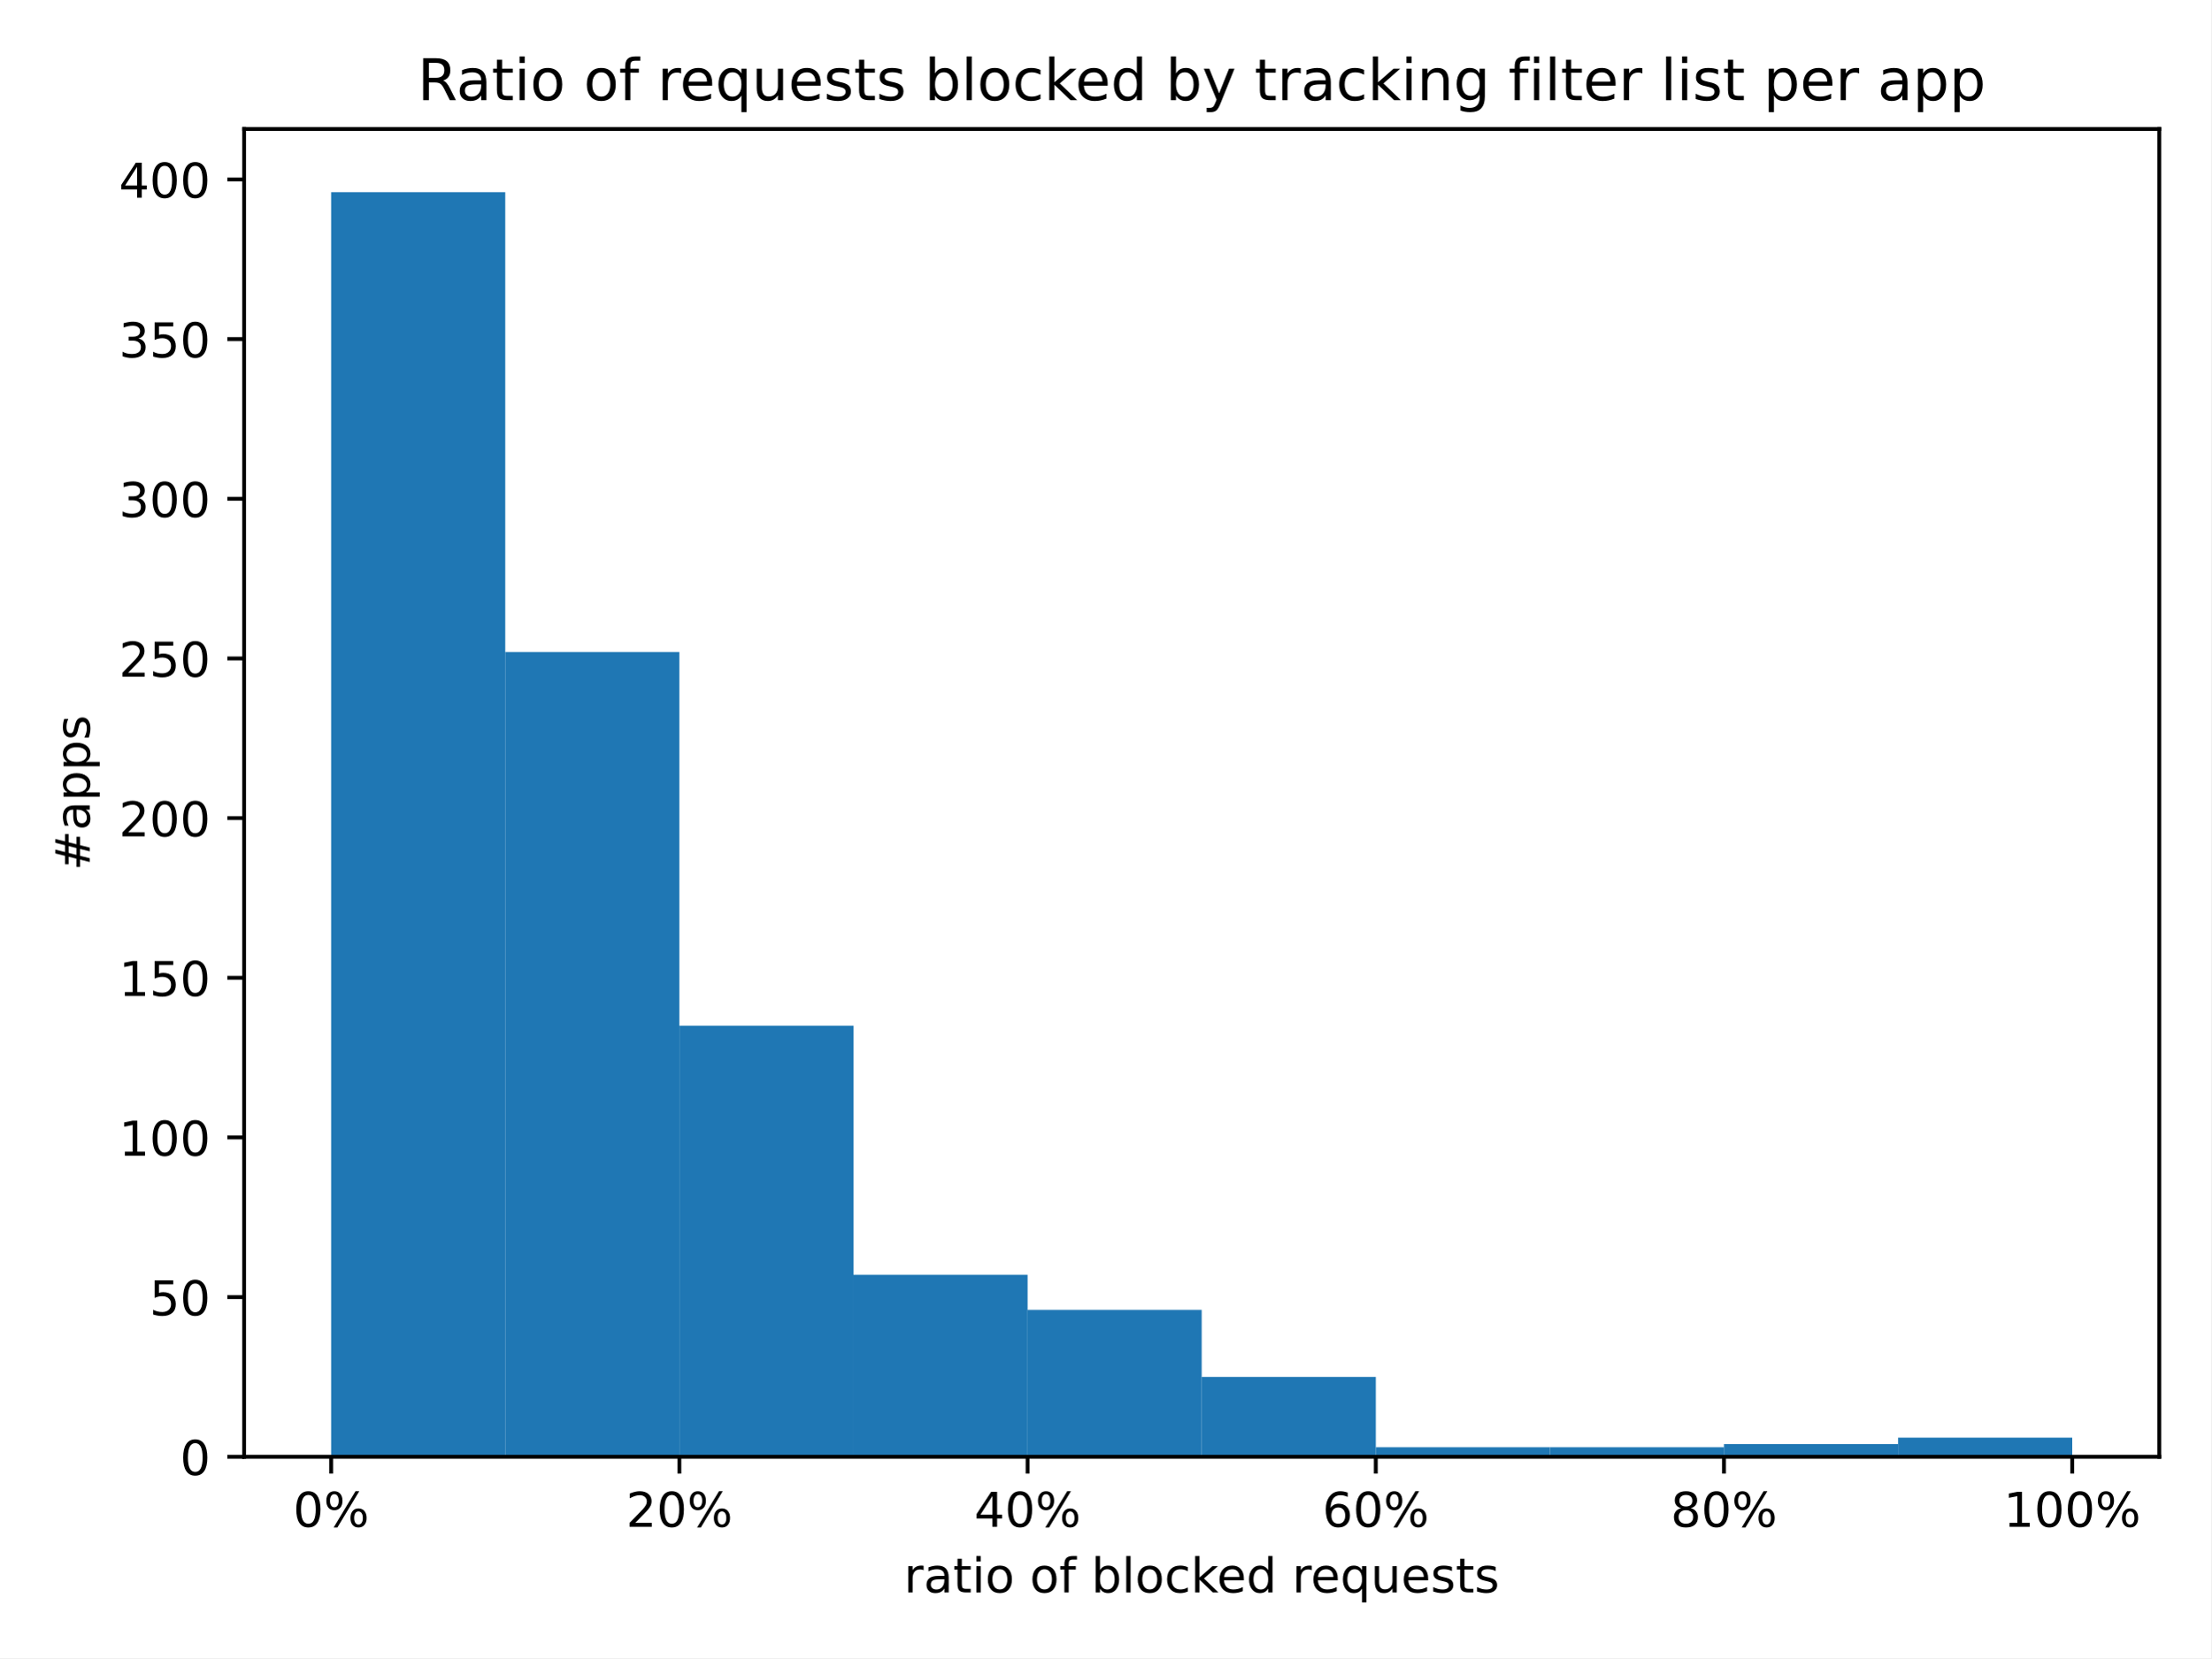
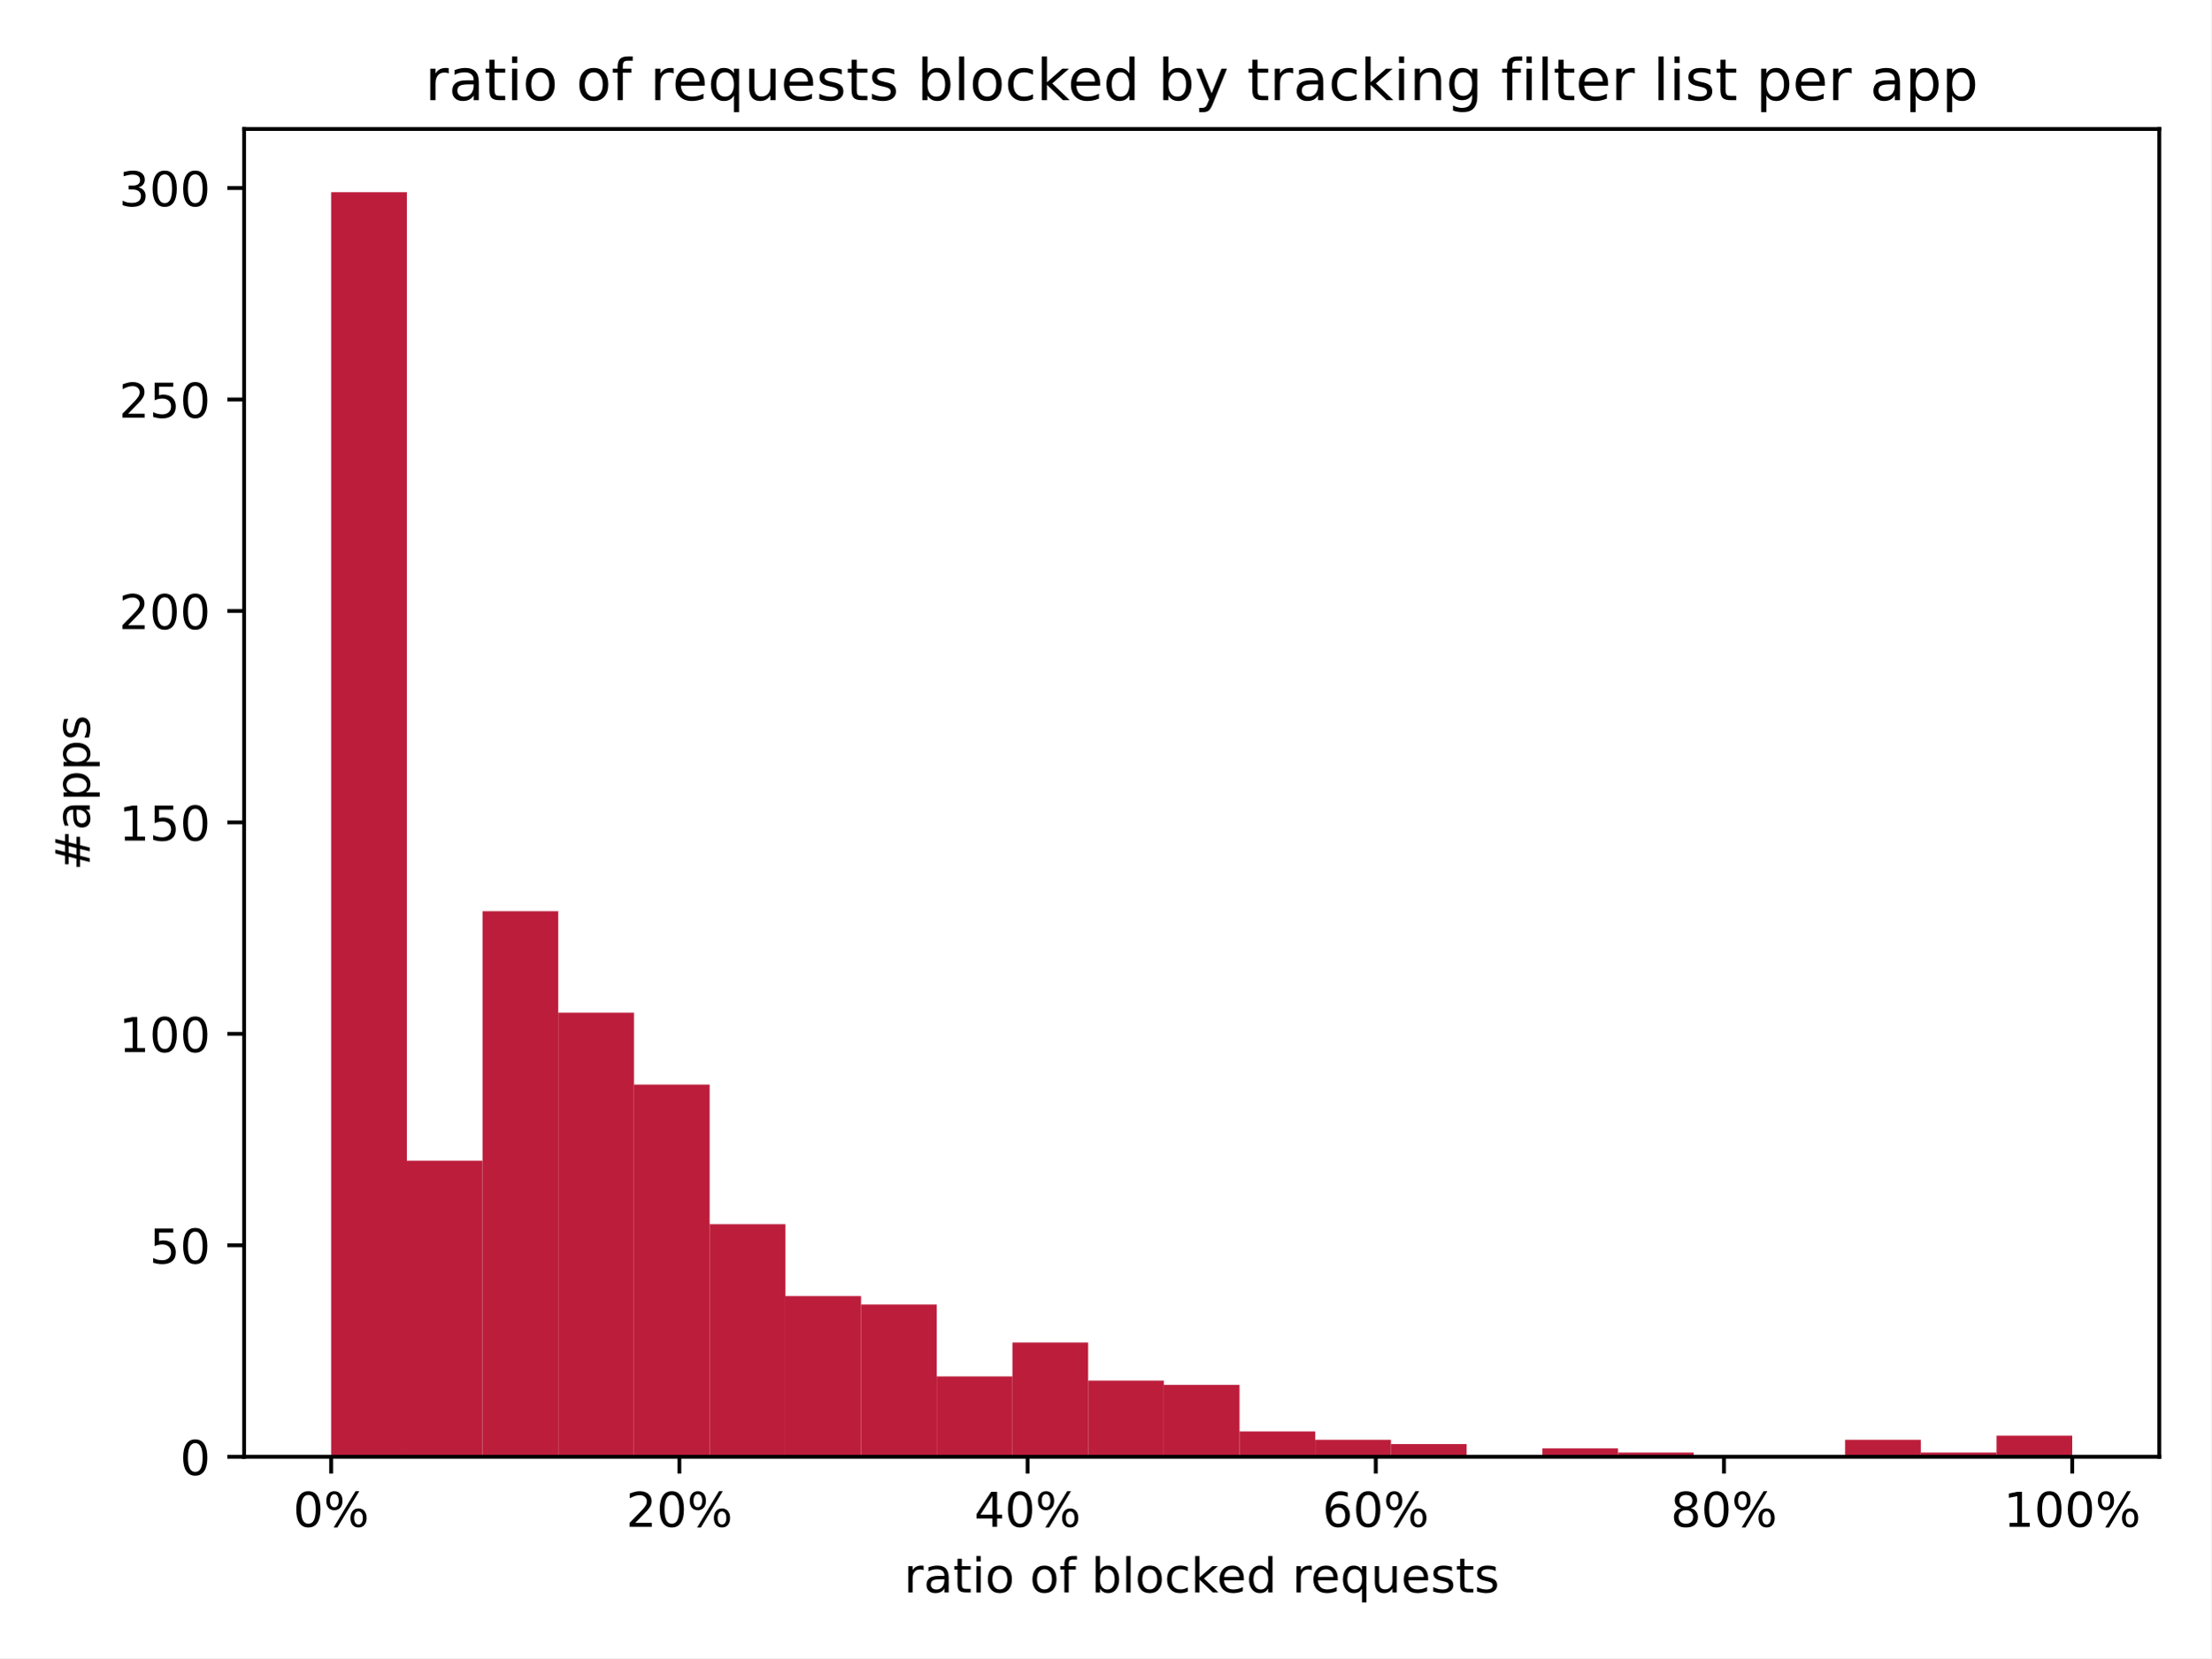
<svg xmlns="http://www.w3.org/2000/svg" xmlns:xlink="http://www.w3.org/1999/xlink" height="345.6pt" version="1.1" viewBox="0 0 460.8 345.6" width="460.8pt">
  <defs>
    <style type="text/css">*{stroke-linecap:butt;stroke-linejoin:round;}</style>
  </defs>
  <g id="figure_1">
    <g id="patch_1">
      <path d="M 0 345.6  L 460.8 345.6  L 460.8 0  L 0 0  z " style="fill:#ffffff;" />
    </g>
    <g id="axes_1">
      <g id="patch_2">
        <path d="M 50.87 303.64  L 450 303.64  L 450 26.88  L 50.87 26.88  z " style="fill:#ffffff;" />
      </g>
      <g id="patch_3">
-         <path clip-path="url(#p0188bad465)" d="M 69.012 303.64  L 105.297 303.64  L 105.297 40.059  L 69.012 40.059  z " style="fill:#1f77b4;" />
+         <path clip-path="url(#pf47e628eb0)" d="M 69.012 303.64  L 84.788 303.64  L 84.788 40.059  L 69.012 40.059  z " style="fill:#bc1d3b;" />
      </g>
      <g id="patch_4">
-         <path clip-path="url(#p0188bad465)" d="M 105.297 303.64  L 141.581 303.64  L 141.581 135.907  L 105.297 135.907  z " style="fill:#1f77b4;" />
+         <path clip-path="url(#pf47e628eb0)" d="M 84.788 303.64  L 100.564 303.64  L 100.564 241.932  L 84.788 241.932  z " style="fill:#bc1d3b;" />
      </g>
      <g id="patch_5">
-         <path clip-path="url(#p0188bad465)" d="M 141.581 303.64  L 177.866 303.64  L 177.866 213.783  L 141.581 213.783  z " style="fill:#1f77b4;" />
+         <path clip-path="url(#pf47e628eb0)" d="M 100.564 303.64  L 116.34 303.64  L 116.34 189.921  L 100.564 189.921  z " style="fill:#bc1d3b;" />
      </g>
      <g id="patch_6">
-         <path clip-path="url(#p0188bad465)" d="M 177.866 303.64  L 214.15 303.64  L 214.15 265.7  L 177.866 265.7  z " style="fill:#1f77b4;" />
+         <path clip-path="url(#pf47e628eb0)" d="M 116.34 303.64  L 132.116 303.64  L 132.116 211.078  L 116.34 211.078  z " style="fill:#bc1d3b;" />
      </g>
      <g id="patch_7">
-         <path clip-path="url(#p0188bad465)" d="M 214.15 303.64  L 250.435 303.64  L 250.435 273.022  L 214.15 273.022  z " style="fill:#1f77b4;" />
+         <path clip-path="url(#pf47e628eb0)" d="M 132.116 303.64  L 147.892 303.64  L 147.892 226.064  L 132.116 226.064  z " style="fill:#bc1d3b;" />
      </g>
      <g id="patch_8">
-         <path clip-path="url(#p0188bad465)" d="M 250.435 303.64  L 286.72 303.64  L 286.72 287  L 250.435 287  z " style="fill:#1f77b4;" />
+         <path clip-path="url(#pf47e628eb0)" d="M 147.892 303.64  L 163.668 303.64  L 163.668 255.155  L 147.892 255.155  z " style="fill:#bc1d3b;" />
      </g>
      <g id="patch_9">
-         <path clip-path="url(#p0188bad465)" d="M 286.72 303.64  L 323.004 303.64  L 323.004 301.643  L 286.72 301.643  z " style="fill:#1f77b4;" />
+         <path clip-path="url(#pf47e628eb0)" d="M 163.668 303.64  L 179.443 303.64  L 179.443 270.141  L 163.668 270.141  z " style="fill:#bc1d3b;" />
      </g>
      <g id="patch_10">
-         <path clip-path="url(#p0188bad465)" d="M 323.004 303.64  L 359.289 303.64  L 359.289 301.643  L 323.004 301.643  z " style="fill:#1f77b4;" />
+         <path clip-path="url(#pf47e628eb0)" d="M 179.443 303.64  L 195.219 303.64  L 195.219 271.905  L 179.443 271.905  z " style="fill:#bc1d3b;" />
      </g>
      <g id="patch_11">
-         <path clip-path="url(#p0188bad465)" d="M 359.289 303.64  L 395.573 303.64  L 395.573 300.978  L 359.289 300.978  z " style="fill:#1f77b4;" />
+         <path clip-path="url(#pf47e628eb0)" d="M 195.219 303.64  L 210.995 303.64  L 210.995 286.891  L 195.219 286.891  z " style="fill:#bc1d3b;" />
      </g>
      <g id="patch_12">
-         <path clip-path="url(#p0188bad465)" d="M 395.573 303.64  L 431.858 303.64  L 431.858 299.646  L 395.573 299.646  z " style="fill:#1f77b4;" />
+         <path clip-path="url(#pf47e628eb0)" d="M 210.995 303.64  L 226.771 303.64  L 226.771 279.838  L 210.995 279.838  z " style="fill:#bc1d3b;" />
+       </g>
+       <g id="patch_13">
+         <path clip-path="url(#pf47e628eb0)" d="M 226.771 303.64  L 242.547 303.64  L 242.547 287.772  L 226.771 287.772  z " style="fill:#bc1d3b;" />
+       </g>
+       <g id="patch_14">
+         <path clip-path="url(#pf47e628eb0)" d="M 242.547 303.64  L 258.323 303.64  L 258.323 288.654  L 242.547 288.654  z " style="fill:#bc1d3b;" />
+       </g>
+       <g id="patch_15">
+         <path clip-path="url(#pf47e628eb0)" d="M 258.323 303.64  L 274.099 303.64  L 274.099 298.351  L 258.323 298.351  z " style="fill:#bc1d3b;" />
+       </g>
+       <g id="patch_16">
+         <path clip-path="url(#pf47e628eb0)" d="M 274.099 303.64  L 289.875 303.64  L 289.875 300.114  L 274.099 300.114  z " style="fill:#bc1d3b;" />
+       </g>
+       <g id="patch_17">
+         <path clip-path="url(#pf47e628eb0)" d="M 289.875 303.64  L 305.651 303.64  L 305.651 300.995  L 289.875 300.995  z " style="fill:#bc1d3b;" />
+       </g>
+       <g id="patch_18">
+         <path clip-path="url(#pf47e628eb0)" d="M 305.651 303.64  L 321.427 303.64  L 321.427 303.64  L 305.651 303.64  z " style="fill:#bc1d3b;" />
+       </g>
+       <g id="patch_19">
+         <path clip-path="url(#pf47e628eb0)" d="M 321.427 303.64  L 337.202 303.64  L 337.202 301.877  L 321.427 301.877  z " style="fill:#bc1d3b;" />
+       </g>
+       <g id="patch_20">
+         <path clip-path="url(#pf47e628eb0)" d="M 337.202 303.64  L 352.978 303.64  L 352.978 302.758  L 337.202 302.758  z " style="fill:#bc1d3b;" />
+       </g>
+       <g id="patch_21">
+         <path clip-path="url(#pf47e628eb0)" d="M 352.978 303.64  L 368.754 303.64  L 368.754 303.64  L 352.978 303.64  z " style="fill:#bc1d3b;" />
+       </g>
+       <g id="patch_22">
+         <path clip-path="url(#pf47e628eb0)" d="M 368.754 303.64  L 384.53 303.64  L 384.53 303.64  L 368.754 303.64  z " style="fill:#bc1d3b;" />
+       </g>
+       <g id="patch_23">
+         <path clip-path="url(#pf47e628eb0)" d="M 384.53 303.64  L 400.306 303.64  L 400.306 300.114  L 384.53 300.114  z " style="fill:#bc1d3b;" />
+       </g>
+       <g id="patch_24">
+         <path clip-path="url(#pf47e628eb0)" d="M 400.306 303.64  L 416.082 303.64  L 416.082 302.758  L 400.306 302.758  z " style="fill:#bc1d3b;" />
+       </g>
+       <g id="patch_25">
+         <path clip-path="url(#pf47e628eb0)" d="M 416.082 303.64  L 431.858 303.64  L 431.858 299.232  L 416.082 299.232  z " style="fill:#bc1d3b;" />
      </g>
      <g id="matplotlib.axis_1">
        <g id="xtick_1">
          <g id="line2d_1">
            <defs>
-               <path d="M 0 0  L 0 3.5  " id="m9b10b5b850" style="stroke:#000000;stroke-width:0.8;" />
+               <path d="M 0 0  L 0 3.5  " id="m66aa69ef40" style="stroke:#000000;stroke-width:0.8;" />
            </defs>
            <g>
-               <use style="stroke:#000000;stroke-width:0.8;" x="69.012" xlink:href="#m9b10b5b850" y="303.64" />
+               <use style="stroke:#000000;stroke-width:0.8;" x="69.012" xlink:href="#m66aa69ef40" y="303.64" />
            </g>
          </g>
          <g id="text_1">
            <g transform="translate(61.08024 318.2384)scale(0.1 -0.1)">
              <defs>
                <path d="M 2034 4250  Q 1547 4250 1301 3770  Q 1056 3291 1056 2328  Q 1056 1369 1301 889  Q 1547 409 2034 409  Q 2525 409 2770 889  Q 3016 1369 3016 2328  Q 3016 3291 2770 3770  Q 2525 4250 2034 4250  z M 2034 4750  Q 2819 4750 3233 4129  Q 3647 3509 3647 2328  Q 3647 1150 3233 529  Q 2819 -91 2034 -91  Q 1250 -91 836 529  Q 422 1150 422 2328  Q 422 3509 836 4129  Q 1250 4750 2034 4750  z " id="DejaVuSans-30" transform="scale(0.015625)" />
                <path d="M 4653 2053  Q 4381 2053 4226 1822  Q 4072 1591 4072 1178  Q 4072 772 4226 539  Q 4381 306 4653 306  Q 4919 306 5073 539  Q 5228 772 5228 1178  Q 5228 1588 5073 1820  Q 4919 2053 4653 2053  z M 4653 2450  Q 5147 2450 5437 2106  Q 5728 1763 5728 1178  Q 5728 594 5436 251  Q 5144 -91 4653 -91  Q 4153 -91 3862 251  Q 3572 594 3572 1178  Q 3572 1766 3864 2108  Q 4156 2450 4653 2450  z M 1428 4353  Q 1159 4353 1004 4120  Q 850 3888 850 3481  Q 850 3069 1003 2837  Q 1156 2606 1428 2606  Q 1700 2606 1854 2837  Q 2009 3069 2009 3481  Q 2009 3884 1853 4118  Q 1697 4353 1428 4353  z M 4250 4750  L 4750 4750  L 1831 -91  L 1331 -91  L 4250 4750  z M 1428 4750  Q 1922 4750 2215 4408  Q 2509 4066 2509 3481  Q 2509 2891 2217 2550  Q 1925 2209 1428 2209  Q 931 2209 642 2551  Q 353 2894 353 3481  Q 353 4063 643 4406  Q 934 4750 1428 4750  z " id="DejaVuSans-25" transform="scale(0.015625)" />
              </defs>
              <use xlink:href="#DejaVuSans-30" />
              <use x="63.623" xlink:href="#DejaVuSans-25" />
            </g>
          </g>
        </g>
        <g id="xtick_2">
          <g id="line2d_2">
            <g>
-               <use style="stroke:#000000;stroke-width:0.8;" x="141.581" xlink:href="#m9b10b5b850" y="303.64" />
+               <use style="stroke:#000000;stroke-width:0.8;" x="141.581" xlink:href="#m66aa69ef40" y="303.64" />
            </g>
          </g>
          <g id="text_2">
            <g transform="translate(130.4681 318.2384)scale(0.1 -0.1)">
              <defs>
                <path d="M 1228 531  L 3431 531  L 3431 0  L 469 0  L 469 531  Q 828 903 1448 1529  Q 2069 2156 2228 2338  Q 2531 2678 2651 2914  Q 2772 3150 2772 3378  Q 2772 3750 2511 3984  Q 2250 4219 1831 4219  Q 1534 4219 1204 4116  Q 875 4013 500 3803  L 500 4441  Q 881 4594 1212 4672  Q 1544 4750 1819 4750  Q 2544 4750 2975 4387  Q 3406 4025 3406 3419  Q 3406 3131 3298 2873  Q 3191 2616 2906 2266  Q 2828 2175 2409 1742  Q 1991 1309 1228 531  z " id="DejaVuSans-32" transform="scale(0.015625)" />
              </defs>
              <use xlink:href="#DejaVuSans-32" />
              <use x="63.623" xlink:href="#DejaVuSans-30" />
              <use x="127.246" xlink:href="#DejaVuSans-25" />
            </g>
          </g>
        </g>
        <g id="xtick_3">
          <g id="line2d_3">
            <g>
-               <use style="stroke:#000000;stroke-width:0.8;" x="214.15" xlink:href="#m9b10b5b850" y="303.64" />
+               <use style="stroke:#000000;stroke-width:0.8;" x="214.15" xlink:href="#m66aa69ef40" y="303.64" />
            </g>
          </g>
          <g id="text_3">
            <g transform="translate(203.0372 318.2384)scale(0.1 -0.1)">
              <defs>
                <path d="M 2419 4116  L 825 1625  L 2419 1625  L 2419 4116  z M 2253 4666  L 3047 4666  L 3047 1625  L 3713 1625  L 3713 1100  L 3047 1100  L 3047 0  L 2419 0  L 2419 1100  L 313 1100  L 313 1709  L 2253 4666  z " id="DejaVuSans-34" transform="scale(0.015625)" />
              </defs>
              <use xlink:href="#DejaVuSans-34" />
              <use x="63.623" xlink:href="#DejaVuSans-30" />
              <use x="127.246" xlink:href="#DejaVuSans-25" />
            </g>
          </g>
        </g>
        <g id="xtick_4">
          <g id="line2d_4">
            <g>
-               <use style="stroke:#000000;stroke-width:0.8;" x="286.72" xlink:href="#m9b10b5b850" y="303.64" />
+               <use style="stroke:#000000;stroke-width:0.8;" x="286.72" xlink:href="#m66aa69ef40" y="303.64" />
            </g>
          </g>
          <g id="text_4">
            <g transform="translate(275.6063 318.2384)scale(0.1 -0.1)">
              <defs>
                <path d="M 2113 2584  Q 1688 2584 1439 2293  Q 1191 2003 1191 1497  Q 1191 994 1439 701  Q 1688 409 2113 409  Q 2538 409 2786 701  Q 3034 994 3034 1497  Q 3034 2003 2786 2293  Q 2538 2584 2113 2584  z M 3366 4563  L 3366 3988  Q 3128 4100 2886 4159  Q 2644 4219 2406 4219  Q 1781 4219 1451 3797  Q 1122 3375 1075 2522  Q 1259 2794 1537 2939  Q 1816 3084 2150 3084  Q 2853 3084 3261 2657  Q 3669 2231 3669 1497  Q 3669 778 3244 343  Q 2819 -91 2113 -91  Q 1303 -91 875 529  Q 447 1150 447 2328  Q 447 3434 972 4092  Q 1497 4750 2381 4750  Q 2619 4750 2861 4703  Q 3103 4656 3366 4563  z " id="DejaVuSans-36" transform="scale(0.015625)" />
              </defs>
              <use xlink:href="#DejaVuSans-36" />
              <use x="63.623" xlink:href="#DejaVuSans-30" />
              <use x="127.246" xlink:href="#DejaVuSans-25" />
            </g>
          </g>
        </g>
        <g id="xtick_5">
          <g id="line2d_5">
            <g>
-               <use style="stroke:#000000;stroke-width:0.8;" x="359.289" xlink:href="#m9b10b5b850" y="303.64" />
+               <use style="stroke:#000000;stroke-width:0.8;" x="359.289" xlink:href="#m66aa69ef40" y="303.64" />
            </g>
          </g>
          <g id="text_5">
            <g transform="translate(348.1754 318.2384)scale(0.1 -0.1)">
              <defs>
                <path d="M 2034 2216  Q 1584 2216 1326 1975  Q 1069 1734 1069 1313  Q 1069 891 1326 650  Q 1584 409 2034 409  Q 2484 409 2743 651  Q 3003 894 3003 1313  Q 3003 1734 2745 1975  Q 2488 2216 2034 2216  z M 1403 2484  Q 997 2584 770 2862  Q 544 3141 544 3541  Q 544 4100 942 4425  Q 1341 4750 2034 4750  Q 2731 4750 3128 4425  Q 3525 4100 3525 3541  Q 3525 3141 3298 2862  Q 3072 2584 2669 2484  Q 3125 2378 3379 2068  Q 3634 1759 3634 1313  Q 3634 634 3220 271  Q 2806 -91 2034 -91  Q 1263 -91 848 271  Q 434 634 434 1313  Q 434 1759 690 2068  Q 947 2378 1403 2484  z M 1172 3481  Q 1172 3119 1398 2916  Q 1625 2713 2034 2713  Q 2441 2713 2670 2916  Q 2900 3119 2900 3481  Q 2900 3844 2670 4047  Q 2441 4250 2034 4250  Q 1625 4250 1398 4047  Q 1172 3844 1172 3481  z " id="DejaVuSans-38" transform="scale(0.015625)" />
              </defs>
              <use xlink:href="#DejaVuSans-38" />
              <use x="63.623" xlink:href="#DejaVuSans-30" />
              <use x="127.246" xlink:href="#DejaVuSans-25" />
            </g>
          </g>
        </g>
        <g id="xtick_6">
          <g id="line2d_6">
            <g>
-               <use style="stroke:#000000;stroke-width:0.8;" x="431.858" xlink:href="#m9b10b5b850" y="303.64" />
+               <use style="stroke:#000000;stroke-width:0.8;" x="431.858" xlink:href="#m66aa69ef40" y="303.64" />
            </g>
          </g>
          <g id="text_6">
            <g transform="translate(417.5632 318.2384)scale(0.1 -0.1)">
              <defs>
                <path d="M 794 531  L 1825 531  L 1825 4091  L 703 3866  L 703 4441  L 1819 4666  L 2450 4666  L 2450 531  L 3481 531  L 3481 0  L 794 0  L 794 531  z " id="DejaVuSans-31" transform="scale(0.015625)" />
              </defs>
              <use xlink:href="#DejaVuSans-31" />
              <use x="63.623" xlink:href="#DejaVuSans-30" />
              <use x="127.246" xlink:href="#DejaVuSans-30" />
              <use x="190.869" xlink:href="#DejaVuSans-25" />
            </g>
          </g>
        </g>
        <g id="text_7">
          <g transform="translate(188.3748 331.9166)scale(0.1 -0.1)">
            <defs>
              <path d="M 2631 2963  Q 2534 3019 2420 3045  Q 2306 3072 2169 3072  Q 1681 3072 1420 2755  Q 1159 2438 1159 1844  L 1159 0  L 581 0  L 581 3500  L 1159 3500  L 1159 2956  Q 1341 3275 1631 3429  Q 1922 3584 2338 3584  Q 2397 3584 2469 3576  Q 2541 3569 2628 3553  L 2631 2963  z " id="DejaVuSans-72" transform="scale(0.015625)" />
              <path d="M 2194 1759  Q 1497 1759 1228 1600  Q 959 1441 959 1056  Q 959 750 1161 570  Q 1363 391 1709 391  Q 2188 391 2477 730  Q 2766 1069 2766 1631  L 2766 1759  L 2194 1759  z M 3341 1997  L 3341 0  L 2766 0  L 2766 531  Q 2569 213 2275 61  Q 1981 -91 1556 -91  Q 1019 -91 701 211  Q 384 513 384 1019  Q 384 1609 779 1909  Q 1175 2209 1959 2209  L 2766 2209  L 2766 2266  Q 2766 2663 2505 2880  Q 2244 3097 1772 3097  Q 1472 3097 1187 3025  Q 903 2953 641 2809  L 641 3341  Q 956 3463 1253 3523  Q 1550 3584 1831 3584  Q 2591 3584 2966 3190  Q 3341 2797 3341 1997  z " id="DejaVuSans-61" transform="scale(0.015625)" />
              <path d="M 1172 4494  L 1172 3500  L 2356 3500  L 2356 3053  L 1172 3053  L 1172 1153  Q 1172 725 1289 603  Q 1406 481 1766 481  L 2356 481  L 2356 0  L 1766 0  Q 1100 0 847 248  Q 594 497 594 1153  L 594 3053  L 172 3053  L 172 3500  L 594 3500  L 594 4494  L 1172 4494  z " id="DejaVuSans-74" transform="scale(0.015625)" />
              <path d="M 603 3500  L 1178 3500  L 1178 0  L 603 0  L 603 3500  z M 603 4863  L 1178 4863  L 1178 4134  L 603 4134  L 603 4863  z " id="DejaVuSans-69" transform="scale(0.015625)" />
              <path d="M 1959 3097  Q 1497 3097 1228 2736  Q 959 2375 959 1747  Q 959 1119 1226 758  Q 1494 397 1959 397  Q 2419 397 2687 759  Q 2956 1122 2956 1747  Q 2956 2369 2687 2733  Q 2419 3097 1959 3097  z M 1959 3584  Q 2709 3584 3137 3096  Q 3566 2609 3566 1747  Q 3566 888 3137 398  Q 2709 -91 1959 -91  Q 1206 -91 779 398  Q 353 888 353 1747  Q 353 2609 779 3096  Q 1206 3584 1959 3584  z " id="DejaVuSans-6f" transform="scale(0.015625)" />
              <path id="DejaVuSans-20" transform="scale(0.015625)" />
              <path d="M 2375 4863  L 2375 4384  L 1825 4384  Q 1516 4384 1395 4259  Q 1275 4134 1275 3809  L 1275 3500  L 2222 3500  L 2222 3053  L 1275 3053  L 1275 0  L 697 0  L 697 3053  L 147 3053  L 147 3500  L 697 3500  L 697 3744  Q 697 4328 969 4595  Q 1241 4863 1831 4863  L 2375 4863  z " id="DejaVuSans-66" transform="scale(0.015625)" />
              <path d="M 3116 1747  Q 3116 2381 2855 2742  Q 2594 3103 2138 3103  Q 1681 3103 1420 2742  Q 1159 2381 1159 1747  Q 1159 1113 1420 752  Q 1681 391 2138 391  Q 2594 391 2855 752  Q 3116 1113 3116 1747  z M 1159 2969  Q 1341 3281 1617 3432  Q 1894 3584 2278 3584  Q 2916 3584 3314 3078  Q 3713 2572 3713 1747  Q 3713 922 3314 415  Q 2916 -91 2278 -91  Q 1894 -91 1617 61  Q 1341 213 1159 525  L 1159 0  L 581 0  L 581 4863  L 1159 4863  L 1159 2969  z " id="DejaVuSans-62" transform="scale(0.015625)" />
              <path d="M 603 4863  L 1178 4863  L 1178 0  L 603 0  L 603 4863  z " id="DejaVuSans-6c" transform="scale(0.015625)" />
              <path d="M 3122 3366  L 3122 2828  Q 2878 2963 2633 3030  Q 2388 3097 2138 3097  Q 1578 3097 1268 2742  Q 959 2388 959 1747  Q 959 1106 1268 751  Q 1578 397 2138 397  Q 2388 397 2633 464  Q 2878 531 3122 666  L 3122 134  Q 2881 22 2623 -34  Q 2366 -91 2075 -91  Q 1284 -91 818 406  Q 353 903 353 1747  Q 353 2603 823 3093  Q 1294 3584 2113 3584  Q 2378 3584 2631 3529  Q 2884 3475 3122 3366  z " id="DejaVuSans-63" transform="scale(0.015625)" />
              <path d="M 581 4863  L 1159 4863  L 1159 1991  L 2875 3500  L 3609 3500  L 1753 1863  L 3688 0  L 2938 0  L 1159 1709  L 1159 0  L 581 0  L 581 4863  z " id="DejaVuSans-6b" transform="scale(0.015625)" />
              <path d="M 3597 1894  L 3597 1613  L 953 1613  Q 991 1019 1311 708  Q 1631 397 2203 397  Q 2534 397 2845 478  Q 3156 559 3463 722  L 3463 178  Q 3153 47 2828 -22  Q 2503 -91 2169 -91  Q 1331 -91 842 396  Q 353 884 353 1716  Q 353 2575 817 3079  Q 1281 3584 2069 3584  Q 2775 3584 3186 3129  Q 3597 2675 3597 1894  z M 3022 2063  Q 3016 2534 2758 2815  Q 2500 3097 2075 3097  Q 1594 3097 1305 2825  Q 1016 2553 972 2059  L 3022 2063  z " id="DejaVuSans-65" transform="scale(0.015625)" />
              <path d="M 2906 2969  L 2906 4863  L 3481 4863  L 3481 0  L 2906 0  L 2906 525  Q 2725 213 2448 61  Q 2172 -91 1784 -91  Q 1150 -91 751 415  Q 353 922 353 1747  Q 353 2572 751 3078  Q 1150 3584 1784 3584  Q 2172 3584 2448 3432  Q 2725 3281 2906 2969  z M 947 1747  Q 947 1113 1208 752  Q 1469 391 1925 391  Q 2381 391 2643 752  Q 2906 1113 2906 1747  Q 2906 2381 2643 2742  Q 2381 3103 1925 3103  Q 1469 3103 1208 2742  Q 947 2381 947 1747  z " id="DejaVuSans-64" transform="scale(0.015625)" />
              <path d="M 947 1747  Q 947 1113 1208 752  Q 1469 391 1925 391  Q 2381 391 2643 752  Q 2906 1113 2906 1747  Q 2906 2381 2643 2742  Q 2381 3103 1925 3103  Q 1469 3103 1208 2742  Q 947 2381 947 1747  z M 2906 525  Q 2725 213 2448 61  Q 2172 -91 1784 -91  Q 1150 -91 751 415  Q 353 922 353 1747  Q 353 2572 751 3078  Q 1150 3584 1784 3584  Q 2172 3584 2448 3432  Q 2725 3281 2906 2969  L 2906 3500  L 3481 3500  L 3481 -1331  L 2906 -1331  L 2906 525  z " id="DejaVuSans-71" transform="scale(0.015625)" />
              <path d="M 544 1381  L 544 3500  L 1119 3500  L 1119 1403  Q 1119 906 1312 657  Q 1506 409 1894 409  Q 2359 409 2629 706  Q 2900 1003 2900 1516  L 2900 3500  L 3475 3500  L 3475 0  L 2900 0  L 2900 538  Q 2691 219 2414 64  Q 2138 -91 1772 -91  Q 1169 -91 856 284  Q 544 659 544 1381  z M 1991 3584  L 1991 3584  z " id="DejaVuSans-75" transform="scale(0.015625)" />
              <path d="M 2834 3397  L 2834 2853  Q 2591 2978 2328 3040  Q 2066 3103 1784 3103  Q 1356 3103 1142 2972  Q 928 2841 928 2578  Q 928 2378 1081 2264  Q 1234 2150 1697 2047  L 1894 2003  Q 2506 1872 2764 1633  Q 3022 1394 3022 966  Q 3022 478 2636 193  Q 2250 -91 1575 -91  Q 1294 -91 989 -36  Q 684 19 347 128  L 347 722  Q 666 556 975 473  Q 1284 391 1588 391  Q 1994 391 2212 530  Q 2431 669 2431 922  Q 2431 1156 2273 1281  Q 2116 1406 1581 1522  L 1381 1569  Q 847 1681 609 1914  Q 372 2147 372 2553  Q 372 3047 722 3315  Q 1072 3584 1716 3584  Q 2034 3584 2315 3537  Q 2597 3491 2834 3397  z " id="DejaVuSans-73" transform="scale(0.015625)" />
            </defs>
            <use xlink:href="#DejaVuSans-72" />
            <use x="41.113" xlink:href="#DejaVuSans-61" />
            <use x="102.393" xlink:href="#DejaVuSans-74" />
            <use x="141.602" xlink:href="#DejaVuSans-69" />
            <use x="169.385" xlink:href="#DejaVuSans-6f" />
            <use x="230.566" xlink:href="#DejaVuSans-20" />
            <use x="262.354" xlink:href="#DejaVuSans-6f" />
            <use x="323.535" xlink:href="#DejaVuSans-66" />
            <use x="358.74" xlink:href="#DejaVuSans-20" />
            <use x="390.527" xlink:href="#DejaVuSans-62" />
            <use x="454.004" xlink:href="#DejaVuSans-6c" />
            <use x="481.787" xlink:href="#DejaVuSans-6f" />
            <use x="542.969" xlink:href="#DejaVuSans-63" />
            <use x="597.949" xlink:href="#DejaVuSans-6b" />
            <use x="652.234" xlink:href="#DejaVuSans-65" />
            <use x="713.758" xlink:href="#DejaVuSans-64" />
            <use x="777.234" xlink:href="#DejaVuSans-20" />
            <use x="809.021" xlink:href="#DejaVuSans-72" />
            <use x="847.885" xlink:href="#DejaVuSans-65" />
            <use x="909.408" xlink:href="#DejaVuSans-71" />
            <use x="972.885" xlink:href="#DejaVuSans-75" />
            <use x="1036.264" xlink:href="#DejaVuSans-65" />
            <use x="1097.787" xlink:href="#DejaVuSans-73" />
            <use x="1149.887" xlink:href="#DejaVuSans-74" />
            <use x="1189.096" xlink:href="#DejaVuSans-73" />
          </g>
        </g>
      </g>
      <g id="matplotlib.axis_2">
        <g id="ytick_1">
          <g id="line2d_7">
            <defs>
-               <path d="M 0 0  L -3.5 0  " id="mee512b66b5" style="stroke:#000000;stroke-width:0.8;" />
+               <path d="M 0 0  L -3.5 0  " id="me8ebff3c61" style="stroke:#000000;stroke-width:0.8;" />
            </defs>
            <g>
-               <use style="stroke:#000000;stroke-width:0.8;" x="50.87" xlink:href="#mee512b66b5" y="303.64" />
+               <use style="stroke:#000000;stroke-width:0.8;" x="50.87" xlink:href="#me8ebff3c61" y="303.64" />
            </g>
          </g>
          <g id="text_8">
            <g transform="translate(37.5075 307.4392)scale(0.1 -0.1)">
              <use xlink:href="#DejaVuSans-30" />
            </g>
          </g>
        </g>
        <g id="ytick_2">
          <g id="line2d_8">
            <g>
-               <use style="stroke:#000000;stroke-width:0.8;" x="50.87" xlink:href="#mee512b66b5" y="270.36" />
+               <use style="stroke:#000000;stroke-width:0.8;" x="50.87" xlink:href="#me8ebff3c61" y="259.563" />
            </g>
          </g>
          <g id="text_9">
-             <g transform="translate(31.145 274.1588)scale(0.1 -0.1)">
+             <g transform="translate(31.145 263.3621)scale(0.1 -0.1)">
              <defs>
                <path d="M 691 4666  L 3169 4666  L 3169 4134  L 1269 4134  L 1269 2991  Q 1406 3038 1543 3061  Q 1681 3084 1819 3084  Q 2600 3084 3056 2656  Q 3513 2228 3513 1497  Q 3513 744 3044 326  Q 2575 -91 1722 -91  Q 1428 -91 1123 -41  Q 819 9 494 109  L 494 744  Q 775 591 1075 516  Q 1375 441 1709 441  Q 2250 441 2565 725  Q 2881 1009 2881 1497  Q 2881 1984 2565 2268  Q 2250 2553 1709 2553  Q 1456 2553 1204 2497  Q 953 2441 691 2322  L 691 4666  z " id="DejaVuSans-35" transform="scale(0.015625)" />
              </defs>
              <use xlink:href="#DejaVuSans-35" />
              <use x="63.623" xlink:href="#DejaVuSans-30" />
            </g>
          </g>
        </g>
        <g id="ytick_3">
          <g id="line2d_9">
            <g>
-               <use style="stroke:#000000;stroke-width:0.8;" x="50.87" xlink:href="#mee512b66b5" y="237.079" />
+               <use style="stroke:#000000;stroke-width:0.8;" x="50.87" xlink:href="#me8ebff3c61" y="215.486" />
            </g>
          </g>
          <g id="text_10">
-             <g transform="translate(24.7825 240.8784)scale(0.1 -0.1)">
+             <g transform="translate(24.7825 219.2851)scale(0.1 -0.1)">
              <use xlink:href="#DejaVuSans-31" />
              <use x="63.623" xlink:href="#DejaVuSans-30" />
              <use x="127.246" xlink:href="#DejaVuSans-30" />
            </g>
          </g>
        </g>
        <g id="ytick_4">
          <g id="line2d_10">
            <g>
-               <use style="stroke:#000000;stroke-width:0.8;" x="50.87" xlink:href="#mee512b66b5" y="203.799" />
+               <use style="stroke:#000000;stroke-width:0.8;" x="50.87" xlink:href="#me8ebff3c61" y="171.409" />
            </g>
          </g>
          <g id="text_11">
-             <g transform="translate(24.7825 207.5979)scale(0.1 -0.1)">
+             <g transform="translate(24.7825 175.208)scale(0.1 -0.1)">
              <use xlink:href="#DejaVuSans-31" />
              <use x="63.623" xlink:href="#DejaVuSans-35" />
              <use x="127.246" xlink:href="#DejaVuSans-30" />
            </g>
          </g>
        </g>
        <g id="ytick_5">
          <g id="line2d_11">
            <g>
-               <use style="stroke:#000000;stroke-width:0.8;" x="50.87" xlink:href="#mee512b66b5" y="170.518" />
+               <use style="stroke:#000000;stroke-width:0.8;" x="50.87" xlink:href="#me8ebff3c61" y="127.332" />
            </g>
          </g>
          <g id="text_12">
-             <g transform="translate(24.7825 174.3175)scale(0.1 -0.1)">
+             <g transform="translate(24.7825 131.1309)scale(0.1 -0.1)">
              <use xlink:href="#DejaVuSans-32" />
              <use x="63.623" xlink:href="#DejaVuSans-30" />
              <use x="127.246" xlink:href="#DejaVuSans-30" />
            </g>
          </g>
        </g>
        <g id="ytick_6">
          <g id="line2d_12">
            <g>
-               <use style="stroke:#000000;stroke-width:0.8;" x="50.87" xlink:href="#mee512b66b5" y="137.238" />
+               <use style="stroke:#000000;stroke-width:0.8;" x="50.87" xlink:href="#me8ebff3c61" y="83.255" />
            </g>
          </g>
          <g id="text_13">
-             <g transform="translate(24.7825 141.0371)scale(0.1 -0.1)">
+             <g transform="translate(24.7825 87.05381)scale(0.1 -0.1)">
              <use xlink:href="#DejaVuSans-32" />
              <use x="63.623" xlink:href="#DejaVuSans-35" />
              <use x="127.246" xlink:href="#DejaVuSans-30" />
            </g>
          </g>
        </g>
        <g id="ytick_7">
          <g id="line2d_13">
            <g>
-               <use style="stroke:#000000;stroke-width:0.8;" x="50.87" xlink:href="#mee512b66b5" y="103.957" />
+               <use style="stroke:#000000;stroke-width:0.8;" x="50.87" xlink:href="#me8ebff3c61" y="39.178" />
            </g>
          </g>
          <g id="text_14">
-             <g transform="translate(24.7825 107.7567)scale(0.1 -0.1)">
+             <g transform="translate(24.7825 42.97673)scale(0.1 -0.1)">
              <defs>
                <path d="M 2597 2516  Q 3050 2419 3304 2112  Q 3559 1806 3559 1356  Q 3559 666 3084 287  Q 2609 -91 1734 -91  Q 1441 -91 1130 -33  Q 819 25 488 141  L 488 750  Q 750 597 1062 519  Q 1375 441 1716 441  Q 2309 441 2620 675  Q 2931 909 2931 1356  Q 2931 1769 2642 2001  Q 2353 2234 1838 2234  L 1294 2234  L 1294 2753  L 1863 2753  Q 2328 2753 2575 2939  Q 2822 3125 2822 3475  Q 2822 3834 2567 4026  Q 2313 4219 1838 4219  Q 1578 4219 1281 4162  Q 984 4106 628 3988  L 628 4550  Q 988 4650 1302 4700  Q 1616 4750 1894 4750  Q 2613 4750 3031 4423  Q 3450 4097 3450 3541  Q 3450 3153 3228 2886  Q 3006 2619 2597 2516  z " id="DejaVuSans-33" transform="scale(0.015625)" />
              </defs>
              <use xlink:href="#DejaVuSans-33" />
              <use x="63.623" xlink:href="#DejaVuSans-30" />
              <use x="127.246" xlink:href="#DejaVuSans-30" />
            </g>
          </g>
        </g>
-         <g id="ytick_8">
-           <g id="line2d_14">
-             <g>
-               <use style="stroke:#000000;stroke-width:0.8;" x="50.87" xlink:href="#mee512b66b5" y="70.677" />
-             </g>
-           </g>
-           <g id="text_15">
-             <g transform="translate(24.7825 74.47626)scale(0.1 -0.1)">
-               <use xlink:href="#DejaVuSans-33" />
-               <use x="63.623" xlink:href="#DejaVuSans-35" />
-               <use x="127.246" xlink:href="#DejaVuSans-30" />
-             </g>
-           </g>
-         </g>
-         <g id="ytick_9">
-           <g id="line2d_15">
-             <g>
-               <use style="stroke:#000000;stroke-width:0.8;" x="50.87" xlink:href="#mee512b66b5" y="37.397" />
-             </g>
-           </g>
-           <g id="text_16">
-             <g transform="translate(24.7825 41.19583)scale(0.1 -0.1)">
-               <use xlink:href="#DejaVuSans-34" />
-               <use x="63.623" xlink:href="#DejaVuSans-30" />
-               <use x="127.246" xlink:href="#DejaVuSans-30" />
-             </g>
-           </g>
-         </g>
-         <g id="text_17">
+         <g id="text_15">
          <g transform="translate(18.70281 181.467)rotate(-90)scale(0.1 -0.1)">
            <defs>
              <path d="M 3272 2816  L 2363 2816  L 2100 1772  L 3016 1772  L 3272 2816  z M 2803 4594  L 2478 3297  L 3391 3297  L 3719 4594  L 4219 4594  L 3897 3297  L 4872 3297  L 4872 2816  L 3775 2816  L 3519 1772  L 4513 1772  L 4513 1294  L 3397 1294  L 3072 0  L 2572 0  L 2894 1294  L 1978 1294  L 1656 0  L 1153 0  L 1478 1294  L 494 1294  L 494 1772  L 1594 1772  L 1856 2816  L 850 2816  L 850 3297  L 1978 3297  L 2297 4594  L 2803 4594  z " id="DejaVuSans-23" transform="scale(0.015625)" />
              <path d="M 1159 525  L 1159 -1331  L 581 -1331  L 581 3500  L 1159 3500  L 1159 2969  Q 1341 3281 1617 3432  Q 1894 3584 2278 3584  Q 2916 3584 3314 3078  Q 3713 2572 3713 1747  Q 3713 922 3314 415  Q 2916 -91 2278 -91  Q 1894 -91 1617 61  Q 1341 213 1159 525  z M 3116 1747  Q 3116 2381 2855 2742  Q 2594 3103 2138 3103  Q 1681 3103 1420 2742  Q 1159 2381 1159 1747  Q 1159 1113 1420 752  Q 1681 391 2138 391  Q 2594 391 2855 752  Q 3116 1113 3116 1747  z " id="DejaVuSans-70" transform="scale(0.015625)" />
            </defs>
            <use xlink:href="#DejaVuSans-23" />
            <use x="83.789" xlink:href="#DejaVuSans-61" />
            <use x="145.068" xlink:href="#DejaVuSans-70" />
            <use x="208.545" xlink:href="#DejaVuSans-70" />
            <use x="272.021" xlink:href="#DejaVuSans-73" />
          </g>
        </g>
      </g>
-       <g id="patch_13">
+       <g id="patch_26">
        <path d="M 50.87 303.64  L 50.87 26.88  " style="fill:none;stroke:#000000;stroke-linecap:square;stroke-linejoin:miter;stroke-width:0.8;" />
      </g>
-       <g id="patch_14">
+       <g id="patch_27">
        <path d="M 450 303.64  L 450 26.88  " style="fill:none;stroke:#000000;stroke-linecap:square;stroke-linejoin:miter;stroke-width:0.8;" />
      </g>
-       <g id="patch_15">
+       <g id="patch_28">
        <path d="M 50.87 303.64  L 450 303.64  " style="fill:none;stroke:#000000;stroke-linecap:square;stroke-linejoin:miter;stroke-width:0.8;" />
      </g>
-       <g id="patch_16">
+       <g id="patch_29">
        <path d="M 50.87 26.88  L 450 26.88  " style="fill:none;stroke:#000000;stroke-linecap:square;stroke-linejoin:miter;stroke-width:0.8;" />
      </g>
-       <g id="text_18">
-         <g transform="translate(87.01562 20.88)scale(0.12 -0.12)">
+       <g id="text_16">
+         <g transform="translate(88.58312 20.88)scale(0.12 -0.12)">
          <defs>
-             <path d="M 2841 2188  Q 3044 2119 3236 1894  Q 3428 1669 3622 1275  L 4263 0  L 3584 0  L 2988 1197  Q 2756 1666 2539 1819  Q 2322 1972 1947 1972  L 1259 1972  L 1259 0  L 628 0  L 628 4666  L 2053 4666  Q 2853 4666 3247 4331  Q 3641 3997 3641 3322  Q 3641 2881 3436 2590  Q 3231 2300 2841 2188  z M 1259 4147  L 1259 2491  L 2053 2491  Q 2509 2491 2742 2702  Q 2975 2913 2975 3322  Q 2975 3731 2742 3939  Q 2509 4147 2053 4147  L 1259 4147  z " id="DejaVuSans-52" transform="scale(0.015625)" />
            <path d="M 2059 -325  Q 1816 -950 1584 -1140  Q 1353 -1331 966 -1331  L 506 -1331  L 506 -850  L 844 -850  Q 1081 -850 1212 -737  Q 1344 -625 1503 -206  L 1606 56  L 191 3500  L 800 3500  L 1894 763  L 2988 3500  L 3597 3500  L 2059 -325  z " id="DejaVuSans-79" transform="scale(0.015625)" />
            <path d="M 3513 2113  L 3513 0  L 2938 0  L 2938 2094  Q 2938 2591 2744 2837  Q 2550 3084 2163 3084  Q 1697 3084 1428 2787  Q 1159 2491 1159 1978  L 1159 0  L 581 0  L 581 3500  L 1159 3500  L 1159 2956  Q 1366 3272 1645 3428  Q 1925 3584 2291 3584  Q 2894 3584 3203 3211  Q 3513 2838 3513 2113  z " id="DejaVuSans-6e" transform="scale(0.015625)" />
            <path d="M 2906 1791  Q 2906 2416 2648 2759  Q 2391 3103 1925 3103  Q 1463 3103 1205 2759  Q 947 2416 947 1791  Q 947 1169 1205 825  Q 1463 481 1925 481  Q 2391 481 2648 825  Q 2906 1169 2906 1791  z M 3481 434  Q 3481 -459 3084 -895  Q 2688 -1331 1869 -1331  Q 1566 -1331 1297 -1286  Q 1028 -1241 775 -1147  L 775 -588  Q 1028 -725 1275 -790  Q 1522 -856 1778 -856  Q 2344 -856 2625 -561  Q 2906 -266 2906 331  L 2906 616  Q 2728 306 2450 153  Q 2172 0 1784 0  Q 1141 0 747 490  Q 353 981 353 1791  Q 353 2603 747 3093  Q 1141 3584 1784 3584  Q 2172 3584 2450 3431  Q 2728 3278 2906 2969  L 2906 3500  L 3481 3500  L 3481 434  z " id="DejaVuSans-67" transform="scale(0.015625)" />
          </defs>
-           <use xlink:href="#DejaVuSans-52" />
-           <use x="67.232" xlink:href="#DejaVuSans-61" />
-           <use x="128.512" xlink:href="#DejaVuSans-74" />
-           <use x="167.721" xlink:href="#DejaVuSans-69" />
-           <use x="195.504" xlink:href="#DejaVuSans-6f" />
-           <use x="256.686" xlink:href="#DejaVuSans-20" />
-           <use x="288.473" xlink:href="#DejaVuSans-6f" />
-           <use x="349.654" xlink:href="#DejaVuSans-66" />
-           <use x="384.859" xlink:href="#DejaVuSans-20" />
-           <use x="416.646" xlink:href="#DejaVuSans-72" />
-           <use x="455.51" xlink:href="#DejaVuSans-65" />
-           <use x="517.033" xlink:href="#DejaVuSans-71" />
-           <use x="580.51" xlink:href="#DejaVuSans-75" />
-           <use x="643.889" xlink:href="#DejaVuSans-65" />
-           <use x="705.412" xlink:href="#DejaVuSans-73" />
-           <use x="757.512" xlink:href="#DejaVuSans-74" />
-           <use x="796.721" xlink:href="#DejaVuSans-73" />
-           <use x="848.82" xlink:href="#DejaVuSans-20" />
-           <use x="880.607" xlink:href="#DejaVuSans-62" />
-           <use x="944.084" xlink:href="#DejaVuSans-6c" />
-           <use x="971.867" xlink:href="#DejaVuSans-6f" />
-           <use x="1033.049" xlink:href="#DejaVuSans-63" />
-           <use x="1088.029" xlink:href="#DejaVuSans-6b" />
-           <use x="1142.314" xlink:href="#DejaVuSans-65" />
-           <use x="1203.838" xlink:href="#DejaVuSans-64" />
-           <use x="1267.314" xlink:href="#DejaVuSans-20" />
-           <use x="1299.102" xlink:href="#DejaVuSans-62" />
-           <use x="1362.578" xlink:href="#DejaVuSans-79" />
-           <use x="1421.758" xlink:href="#DejaVuSans-20" />
-           <use x="1453.545" xlink:href="#DejaVuSans-74" />
-           <use x="1492.754" xlink:href="#DejaVuSans-72" />
-           <use x="1533.867" xlink:href="#DejaVuSans-61" />
-           <use x="1595.146" xlink:href="#DejaVuSans-63" />
-           <use x="1650.127" xlink:href="#DejaVuSans-6b" />
-           <use x="1708.037" xlink:href="#DejaVuSans-69" />
-           <use x="1735.82" xlink:href="#DejaVuSans-6e" />
-           <use x="1799.199" xlink:href="#DejaVuSans-67" />
-           <use x="1862.676" xlink:href="#DejaVuSans-20" />
-           <use x="1894.463" xlink:href="#DejaVuSans-66" />
-           <use x="1929.668" xlink:href="#DejaVuSans-69" />
-           <use x="1957.451" xlink:href="#DejaVuSans-6c" />
-           <use x="1985.234" xlink:href="#DejaVuSans-74" />
-           <use x="2024.443" xlink:href="#DejaVuSans-65" />
-           <use x="2085.967" xlink:href="#DejaVuSans-72" />
-           <use x="2127.08" xlink:href="#DejaVuSans-20" />
-           <use x="2158.867" xlink:href="#DejaVuSans-6c" />
-           <use x="2186.65" xlink:href="#DejaVuSans-69" />
-           <use x="2214.434" xlink:href="#DejaVuSans-73" />
-           <use x="2266.533" xlink:href="#DejaVuSans-74" />
-           <use x="2305.742" xlink:href="#DejaVuSans-20" />
-           <use x="2337.529" xlink:href="#DejaVuSans-70" />
-           <use x="2401.006" xlink:href="#DejaVuSans-65" />
-           <use x="2462.529" xlink:href="#DejaVuSans-72" />
-           <use x="2503.643" xlink:href="#DejaVuSans-20" />
-           <use x="2535.43" xlink:href="#DejaVuSans-61" />
-           <use x="2596.709" xlink:href="#DejaVuSans-70" />
-           <use x="2660.186" xlink:href="#DejaVuSans-70" />
+           <use xlink:href="#DejaVuSans-72" />
+           <use x="41.113" xlink:href="#DejaVuSans-61" />
+           <use x="102.393" xlink:href="#DejaVuSans-74" />
+           <use x="141.602" xlink:href="#DejaVuSans-69" />
+           <use x="169.385" xlink:href="#DejaVuSans-6f" />
+           <use x="230.566" xlink:href="#DejaVuSans-20" />
+           <use x="262.354" xlink:href="#DejaVuSans-6f" />
+           <use x="323.535" xlink:href="#DejaVuSans-66" />
+           <use x="358.74" xlink:href="#DejaVuSans-20" />
+           <use x="390.527" xlink:href="#DejaVuSans-72" />
+           <use x="429.391" xlink:href="#DejaVuSans-65" />
+           <use x="490.914" xlink:href="#DejaVuSans-71" />
+           <use x="554.391" xlink:href="#DejaVuSans-75" />
+           <use x="617.77" xlink:href="#DejaVuSans-65" />
+           <use x="679.293" xlink:href="#DejaVuSans-73" />
+           <use x="731.393" xlink:href="#DejaVuSans-74" />
+           <use x="770.602" xlink:href="#DejaVuSans-73" />
+           <use x="822.701" xlink:href="#DejaVuSans-20" />
+           <use x="854.488" xlink:href="#DejaVuSans-62" />
+           <use x="917.965" xlink:href="#DejaVuSans-6c" />
+           <use x="945.748" xlink:href="#DejaVuSans-6f" />
+           <use x="1006.93" xlink:href="#DejaVuSans-63" />
+           <use x="1061.91" xlink:href="#DejaVuSans-6b" />
+           <use x="1116.195" xlink:href="#DejaVuSans-65" />
+           <use x="1177.719" xlink:href="#DejaVuSans-64" />
+           <use x="1241.195" xlink:href="#DejaVuSans-20" />
+           <use x="1272.982" xlink:href="#DejaVuSans-62" />
+           <use x="1336.459" xlink:href="#DejaVuSans-79" />
+           <use x="1395.639" xlink:href="#DejaVuSans-20" />
+           <use x="1427.426" xlink:href="#DejaVuSans-74" />
+           <use x="1466.635" xlink:href="#DejaVuSans-72" />
+           <use x="1507.748" xlink:href="#DejaVuSans-61" />
+           <use x="1569.027" xlink:href="#DejaVuSans-63" />
+           <use x="1624.008" xlink:href="#DejaVuSans-6b" />
+           <use x="1681.918" xlink:href="#DejaVuSans-69" />
+           <use x="1709.701" xlink:href="#DejaVuSans-6e" />
+           <use x="1773.08" xlink:href="#DejaVuSans-67" />
+           <use x="1836.557" xlink:href="#DejaVuSans-20" />
+           <use x="1868.344" xlink:href="#DejaVuSans-66" />
+           <use x="1903.549" xlink:href="#DejaVuSans-69" />
+           <use x="1931.332" xlink:href="#DejaVuSans-6c" />
+           <use x="1959.115" xlink:href="#DejaVuSans-74" />
+           <use x="1998.324" xlink:href="#DejaVuSans-65" />
+           <use x="2059.848" xlink:href="#DejaVuSans-72" />
+           <use x="2100.961" xlink:href="#DejaVuSans-20" />
+           <use x="2132.748" xlink:href="#DejaVuSans-6c" />
+           <use x="2160.531" xlink:href="#DejaVuSans-69" />
+           <use x="2188.314" xlink:href="#DejaVuSans-73" />
+           <use x="2240.414" xlink:href="#DejaVuSans-74" />
+           <use x="2279.623" xlink:href="#DejaVuSans-20" />
+           <use x="2311.41" xlink:href="#DejaVuSans-70" />
+           <use x="2374.887" xlink:href="#DejaVuSans-65" />
+           <use x="2436.41" xlink:href="#DejaVuSans-72" />
+           <use x="2477.523" xlink:href="#DejaVuSans-20" />
+           <use x="2509.311" xlink:href="#DejaVuSans-61" />
+           <use x="2570.59" xlink:href="#DejaVuSans-70" />
+           <use x="2634.066" xlink:href="#DejaVuSans-70" />
        </g>
      </g>
    </g>
  </g>
  <defs>
-     <clipPath id="p0188bad465">
+     <clipPath id="pf47e628eb0">
      <rect height="276.76" width="399.13" x="50.87" y="26.88" />
    </clipPath>
  </defs>
</svg>
